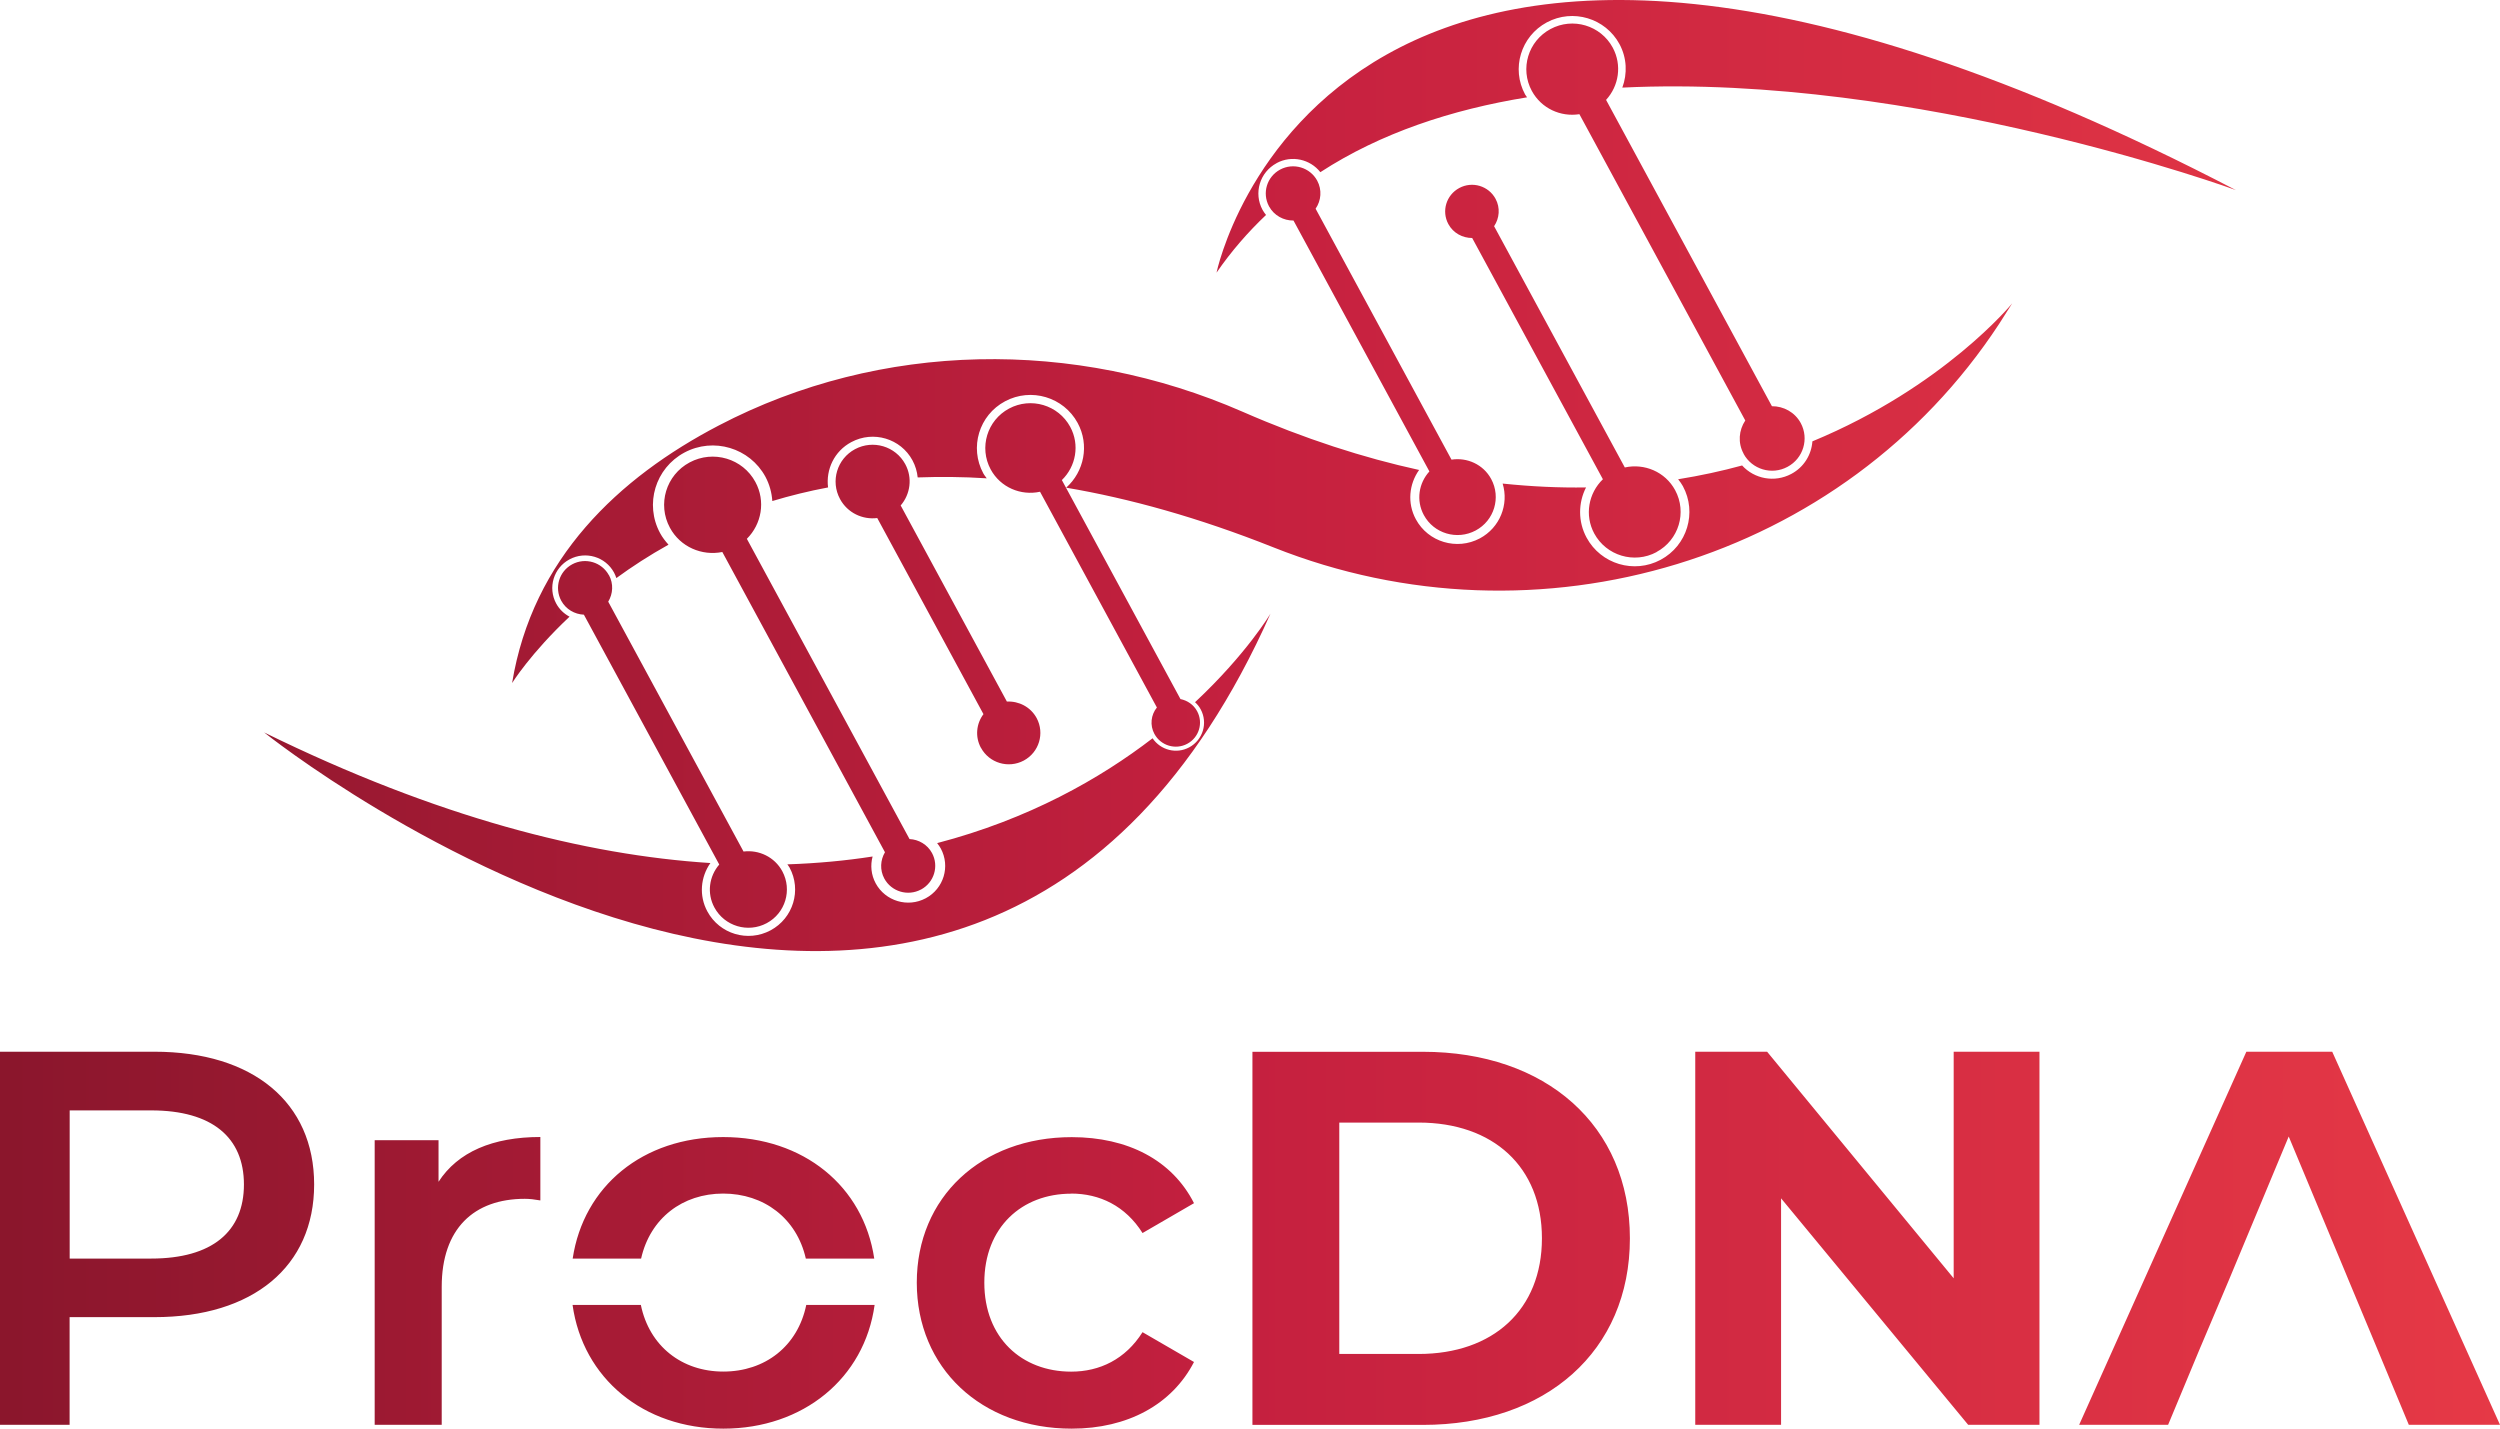
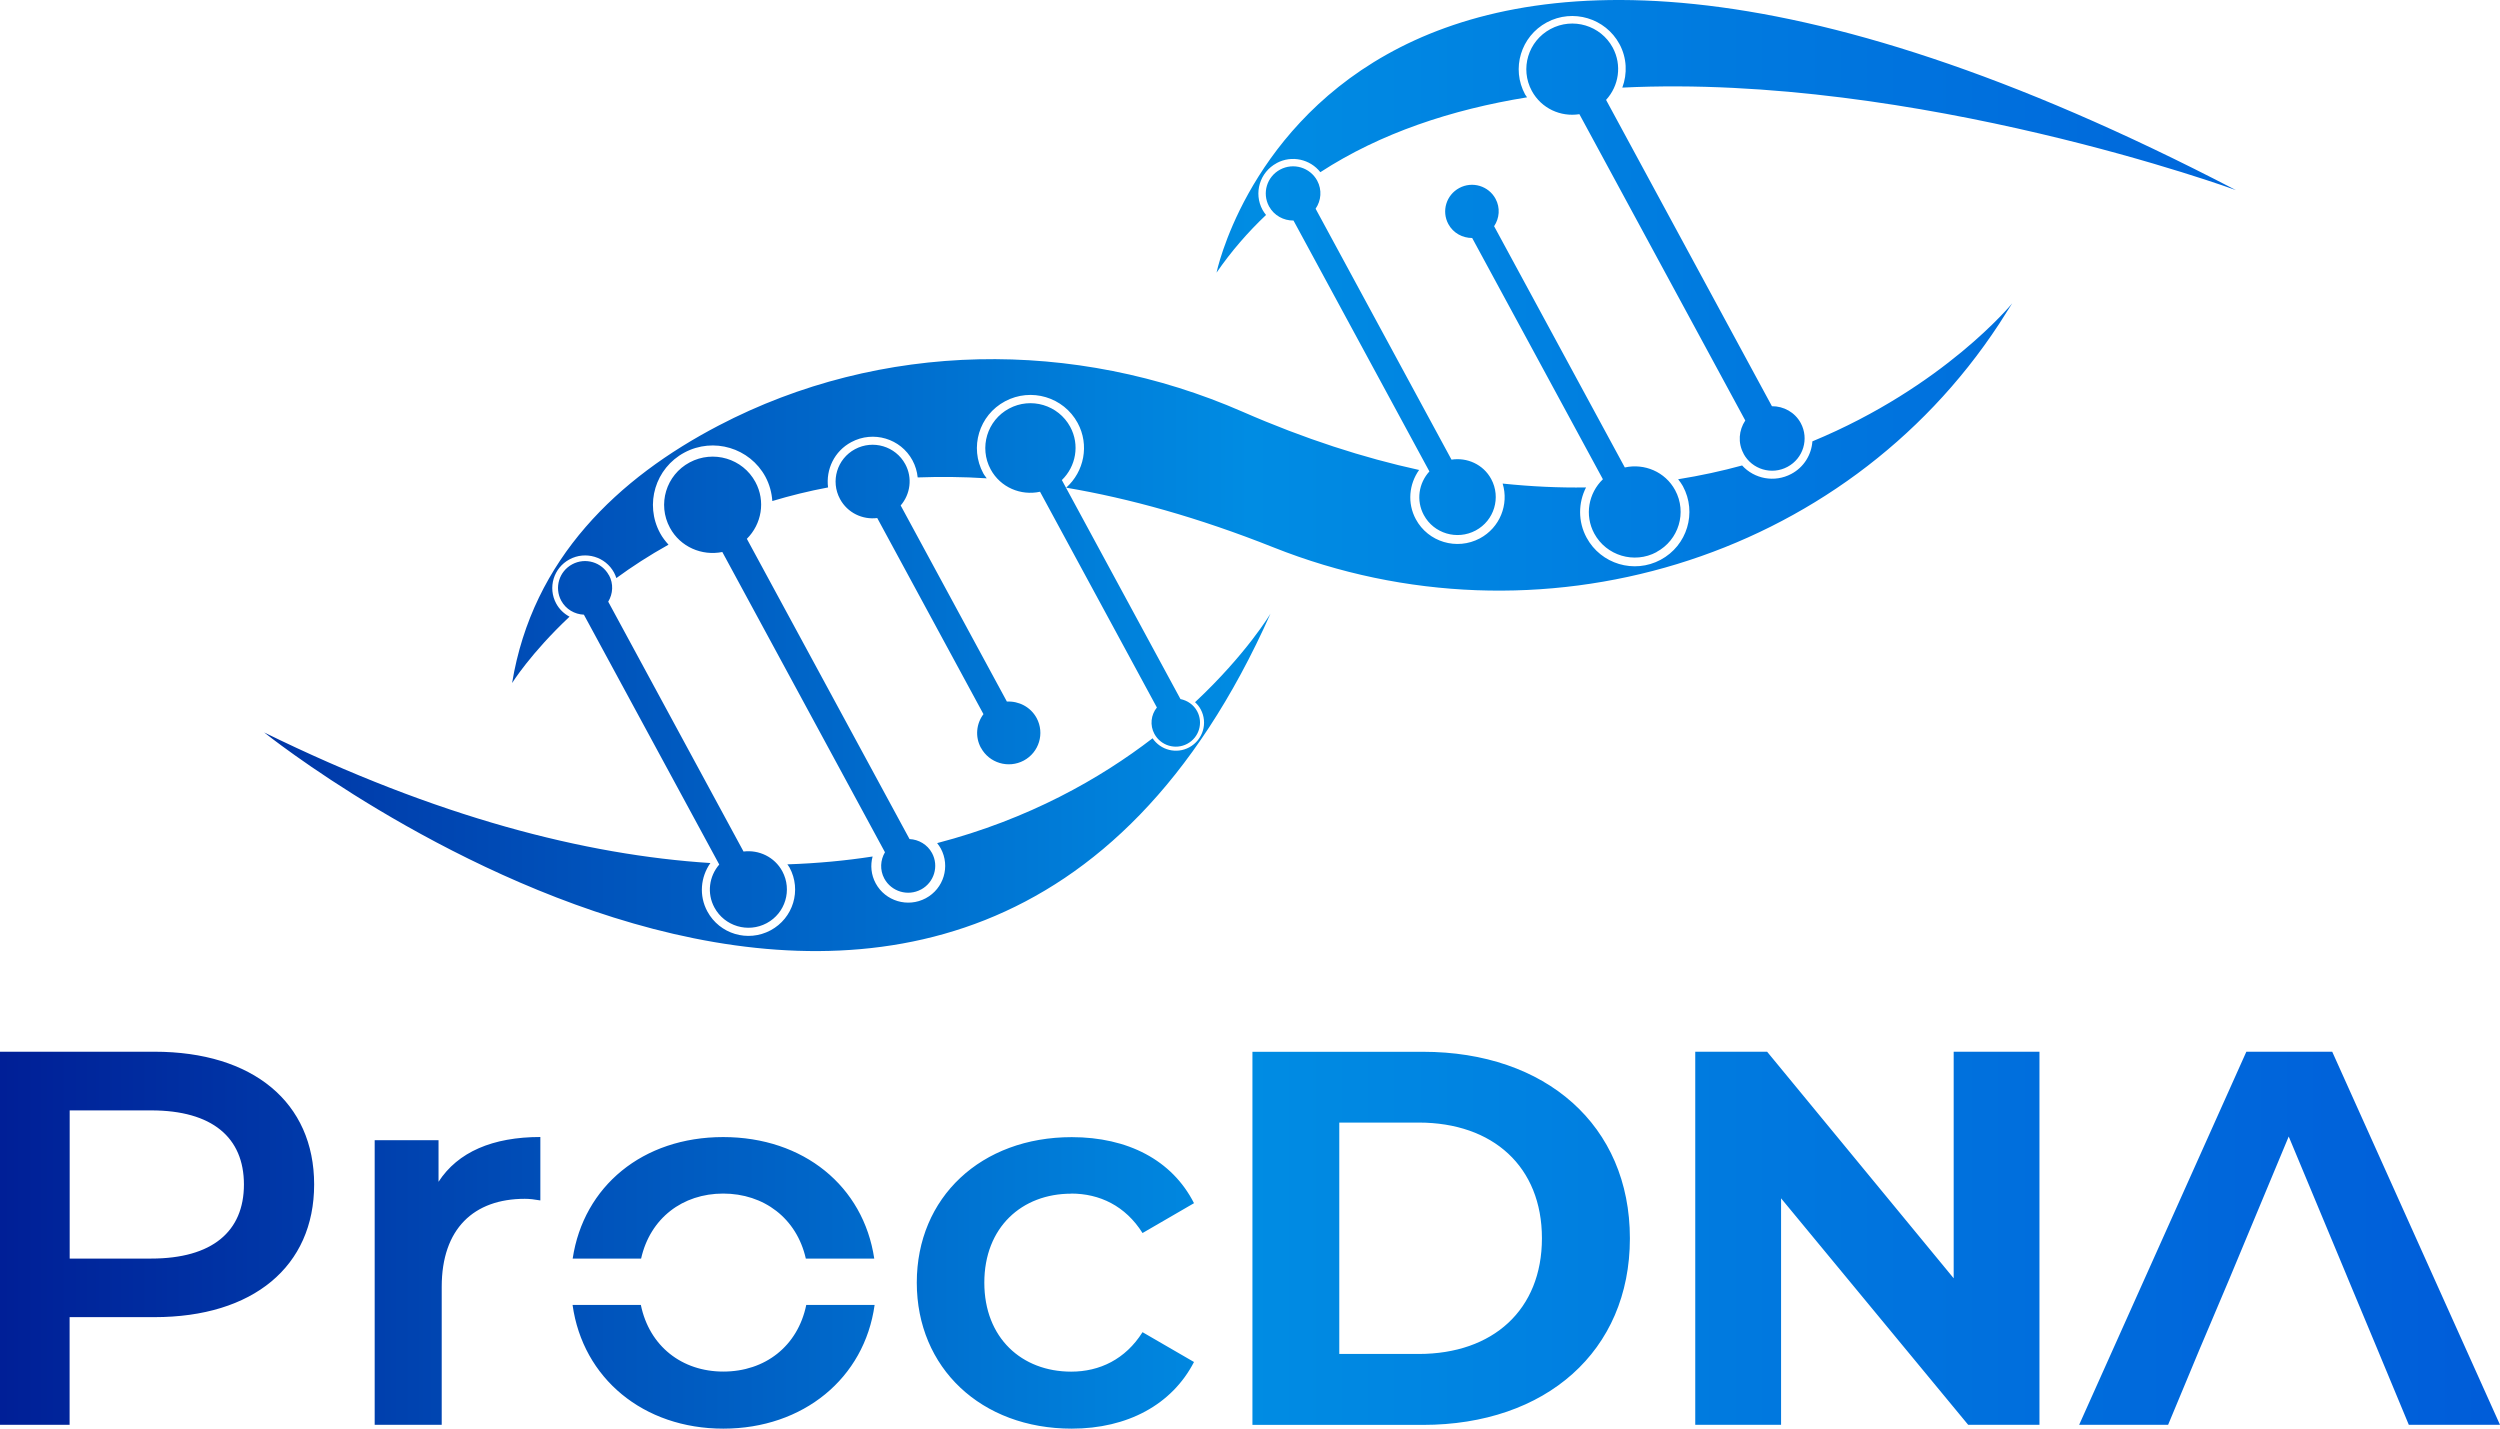
- <svg xmlns="http://www.w3.org/2000/svg" width="70" height="40" viewBox="0 0 70 40" fill="#c5203f">
+ <svg xmlns="http://www.w3.org/2000/svg" width="70px" height="40px" viewBox="0 0 70 40" fill="#008ce3" data-originalfillcolor="#c5203f" transform="rotate(0) scale(1, 1)">
  <path fill-rule="evenodd" clip-rule="evenodd" d="M35.746 4.568C35.274 4.821 35.096 5.407 35.351 5.876C35.379 5.926 35.412 5.974 35.449 6.019C34.942 6.5 34.477 7.033 34.063 7.634C34.063 7.634 37.251 -7.879 62.605 5.323C62.605 5.323 53.661 2.052 45.425 2.453C45.568 2.066 45.556 1.624 45.344 1.232C44.951 0.509 44.042 0.236 43.312 0.626C42.584 1.016 42.31 1.921 42.703 2.645C42.712 2.662 42.725 2.676 42.735 2.692C42.742 2.703 42.751 2.713 42.758 2.725C40.644 3.068 38.656 3.725 36.97 4.821C36.684 4.458 36.17 4.339 35.747 4.566L35.746 4.568ZM48.819 12.704C49.058 13.145 49.609 13.309 50.051 13.071C50.493 12.835 50.658 12.286 50.421 11.846C50.256 11.541 49.94 11.372 49.614 11.374L44.97 2.797C45.328 2.407 45.421 1.823 45.156 1.332C44.819 0.71 44.039 0.477 43.414 0.813C42.788 1.149 42.554 1.923 42.891 2.545C43.158 3.037 43.698 3.28 44.223 3.197L48.868 11.774C48.688 12.043 48.654 12.398 48.821 12.702L48.819 12.704ZM41.318 14.854C40.797 15.132 40.147 14.94 39.867 14.421C39.646 14.012 39.725 13.526 40.023 13.2L36.218 6.175C35.942 6.178 35.674 6.036 35.533 5.778C35.333 5.407 35.472 4.947 35.844 4.748C36.216 4.549 36.679 4.687 36.881 5.057C37.021 5.316 36.993 5.617 36.837 5.844L40.642 12.87C41.079 12.802 41.532 13.003 41.753 13.412C42.033 13.93 41.839 14.576 41.318 14.854ZM27.467 20.938C27.698 21.366 28.235 21.525 28.665 21.296C29.095 21.066 29.256 20.532 29.025 20.104C28.856 19.793 28.526 19.627 28.193 19.644L25.219 14.153C25.489 13.839 25.556 13.381 25.347 12.996C25.075 12.494 24.447 12.307 23.942 12.576C23.437 12.846 23.249 13.472 23.521 13.973C23.73 14.36 24.151 14.557 24.563 14.505L27.537 19.996C27.337 20.261 27.297 20.627 27.465 20.938H27.467ZM35.068 29.45H39.842C43.281 29.45 45.637 31.509 45.637 34.673C45.637 37.837 43.281 39.897 39.842 39.897H35.068V29.45ZM37.5 37.911H39.721C41.807 37.911 43.174 36.673 43.174 34.672C43.174 32.67 41.807 31.432 39.721 31.432H37.5V37.911ZM0 29.448H4.323C7.084 29.448 8.796 30.868 8.796 33.165C8.796 35.462 7.086 36.88 4.323 36.88H1.949V39.895H0V29.448ZM1.951 35.24H4.233C5.944 35.24 6.83 34.481 6.83 33.166C6.83 31.852 5.944 31.091 4.233 31.091H1.951V35.242V35.24ZM12.279 31.927V33.09C12.819 32.256 13.795 31.836 15.13 31.836V33.612C14.963 33.583 14.83 33.567 14.695 33.567C13.268 33.567 12.368 34.404 12.368 36.03V39.895H10.491V31.925H12.277L12.279 31.927ZM20.251 38.404C19.096 38.404 18.183 37.696 17.944 36.539H16.032C16.319 38.591 18.014 40.002 20.253 40.002C22.491 40.002 24.205 38.591 24.489 36.539H22.575C22.337 37.694 21.421 38.404 20.253 38.404H20.251ZM17.951 35.24H16.035C16.34 33.214 17.997 31.838 20.249 31.838C22.502 31.838 24.177 33.214 24.479 35.24H22.563C22.307 34.109 21.386 33.42 20.249 33.42C19.112 33.42 18.205 34.11 17.951 35.24ZM29.993 33.42C30.788 33.42 31.511 33.763 31.991 34.525L33.432 33.689C32.818 32.479 31.572 31.84 30.009 31.84C27.472 31.84 25.67 33.525 25.67 35.913C25.67 38.301 27.472 40.002 30.009 40.002C31.57 40.002 32.816 39.329 33.432 38.136L31.991 37.301C31.511 38.061 30.79 38.406 29.993 38.406C28.612 38.406 27.561 37.465 27.561 35.914C27.561 34.364 28.612 33.423 29.993 33.423V33.42ZM54.703 35.792L49.479 29.448H47.467V39.895H49.87V33.553L55.109 39.895H57.105V29.448H54.703V35.792ZM62.9 29.448H65.302L70 39.895H67.447L66.517 37.657L65.751 35.822L65.674 35.635L64.084 31.822L62.417 35.822L61.64 37.657L61.603 37.743L60.707 39.895H58.216L62.898 29.448H62.9ZM32.325 20.552C32.502 20.878 32.914 21.003 33.244 20.826C33.574 20.649 33.697 20.24 33.519 19.913C33.419 19.728 33.244 19.613 33.053 19.574L29.732 13.442C30.125 13.061 30.24 12.456 29.965 11.95C29.633 11.339 28.867 11.111 28.253 11.44C27.639 11.769 27.409 12.531 27.739 13.143C28.012 13.648 28.584 13.886 29.121 13.769L32.393 19.81C32.226 20.015 32.191 20.307 32.325 20.553V20.552ZM25.788 24.906C25.419 25.104 24.96 24.966 24.761 24.6C24.632 24.361 24.649 24.081 24.779 23.863L20.225 15.456C19.653 15.571 19.049 15.316 18.758 14.777C18.402 14.12 18.649 13.3 19.311 12.947C19.972 12.594 20.797 12.839 21.151 13.496C21.442 14.033 21.325 14.676 20.912 15.087L25.467 23.494C25.723 23.506 25.967 23.646 26.096 23.885C26.295 24.251 26.156 24.709 25.79 24.906H25.788ZM46.383 15.459C45.758 15.795 44.977 15.56 44.64 14.94C44.361 14.424 44.479 13.807 44.881 13.419L41.221 6.664C40.953 6.664 40.691 6.528 40.554 6.274C40.358 5.911 40.495 5.46 40.86 5.264C41.225 5.068 41.679 5.204 41.875 5.566C42.012 5.818 41.984 6.112 41.835 6.334L45.495 13.089C46.042 12.968 46.625 13.209 46.904 13.725C47.24 14.347 47.007 15.122 46.381 15.457L46.383 15.459ZM17.049 16.106C16.851 15.741 16.391 15.602 16.023 15.8C15.654 15.998 15.518 16.454 15.714 16.819C15.846 17.062 16.091 17.2 16.349 17.211L20.139 24.207C19.856 24.534 19.786 25.011 20.005 25.413C20.288 25.934 20.942 26.13 21.467 25.849C21.991 25.569 22.186 24.919 21.905 24.396C21.688 23.994 21.249 23.789 20.819 23.843L17.03 16.847C17.163 16.627 17.183 16.346 17.051 16.104L17.049 16.106ZM35.574 17.181C35.574 17.181 34.907 18.309 33.461 19.662C33.523 19.718 33.577 19.782 33.619 19.861C33.826 20.244 33.682 20.719 33.298 20.926C32.937 21.12 32.496 21.003 32.272 20.672C30.802 21.803 28.809 22.936 26.24 23.607C26.277 23.655 26.312 23.703 26.342 23.758C26.612 24.258 26.425 24.882 25.921 25.151C25.418 25.42 24.79 25.233 24.519 24.733C24.39 24.494 24.367 24.226 24.433 23.982C23.681 24.099 22.884 24.174 22.046 24.202C22.053 24.214 22.061 24.224 22.07 24.235C22.082 24.253 22.096 24.272 22.107 24.291C22.449 24.922 22.212 25.709 21.575 26.05C20.939 26.39 20.149 26.153 19.807 25.522C19.565 25.076 19.617 24.555 19.891 24.165C16.396 23.941 12.254 22.892 7.396 20.508C7.396 20.508 27.063 36.289 35.575 17.179L35.574 17.181ZM15.572 16.896C15.661 17.061 15.793 17.185 15.947 17.267C14.853 18.296 14.339 19.125 14.339 19.125C14.911 15.634 17.326 13.375 20.121 11.916C24.667 9.54 30.093 9.473 34.793 11.529C36.544 12.295 38.191 12.821 39.735 13.159C39.454 13.554 39.398 14.085 39.644 14.54C39.989 15.179 40.791 15.417 41.435 15.075C41.998 14.774 42.253 14.125 42.074 13.54C42.884 13.625 43.665 13.66 44.409 13.648C44.191 14.076 44.179 14.601 44.425 15.055C44.826 15.795 45.754 16.073 46.498 15.674C47.242 15.276 47.521 14.352 47.121 13.613C47.084 13.545 47.039 13.485 46.993 13.426L46.988 13.419C47.616 13.318 48.214 13.188 48.779 13.033C49.121 13.409 49.686 13.52 50.156 13.27C50.511 13.082 50.721 12.73 50.747 12.358C54.437 10.83 56.342 8.493 56.342 8.493C56.221 8.688 56.098 8.881 55.975 9.07C51.619 15.711 43.058 18.274 35.656 15.326C33.547 14.487 31.617 13.954 29.853 13.655C30.356 13.206 30.509 12.459 30.174 11.842C29.781 11.118 28.872 10.846 28.142 11.236C27.412 11.625 27.14 12.529 27.533 13.255C27.553 13.29 27.575 13.323 27.6 13.354C27.609 13.367 27.619 13.379 27.628 13.393C26.954 13.349 26.312 13.346 25.695 13.368C25.679 13.206 25.632 13.043 25.549 12.889C25.218 12.277 24.451 12.05 23.837 12.379C23.361 12.632 23.121 13.145 23.186 13.648C22.639 13.751 22.119 13.88 21.625 14.029C21.609 13.798 21.549 13.568 21.432 13.349C20.993 12.54 19.977 12.236 19.163 12.672C18.349 13.108 18.044 14.118 18.483 14.928C18.547 15.048 18.63 15.153 18.718 15.251C18.177 15.552 17.693 15.868 17.258 16.186C17.24 16.134 17.221 16.083 17.193 16.032C16.953 15.588 16.395 15.422 15.947 15.662C15.5 15.901 15.333 16.456 15.574 16.9L15.572 16.896Z" fill="url(#paint0_linear_6113_3917)" />
  <defs>
    <linearGradient id="paint0_linear_6113_3917" x1="0%" y1="0%" x2="100%" y2="0%">
-       <stop offset="0%" stop-color="#8a162c" />
-       <stop offset="50%" stop-color="#c5203f" />
-       <stop offset="100%" stop-color="#e63946" />
+       <stop offset="0%" stop-color="#001e96" data-originalstopcolor="#001e96" />
+       <stop offset="50%" stop-color="#008ce3" data-originalstopcolor="#008ce3" />
+       <stop offset="100%" stop-color="#005cd9" data-originalstopcolor="#005cd9" />
    </linearGradient>
  </defs>
</svg>
